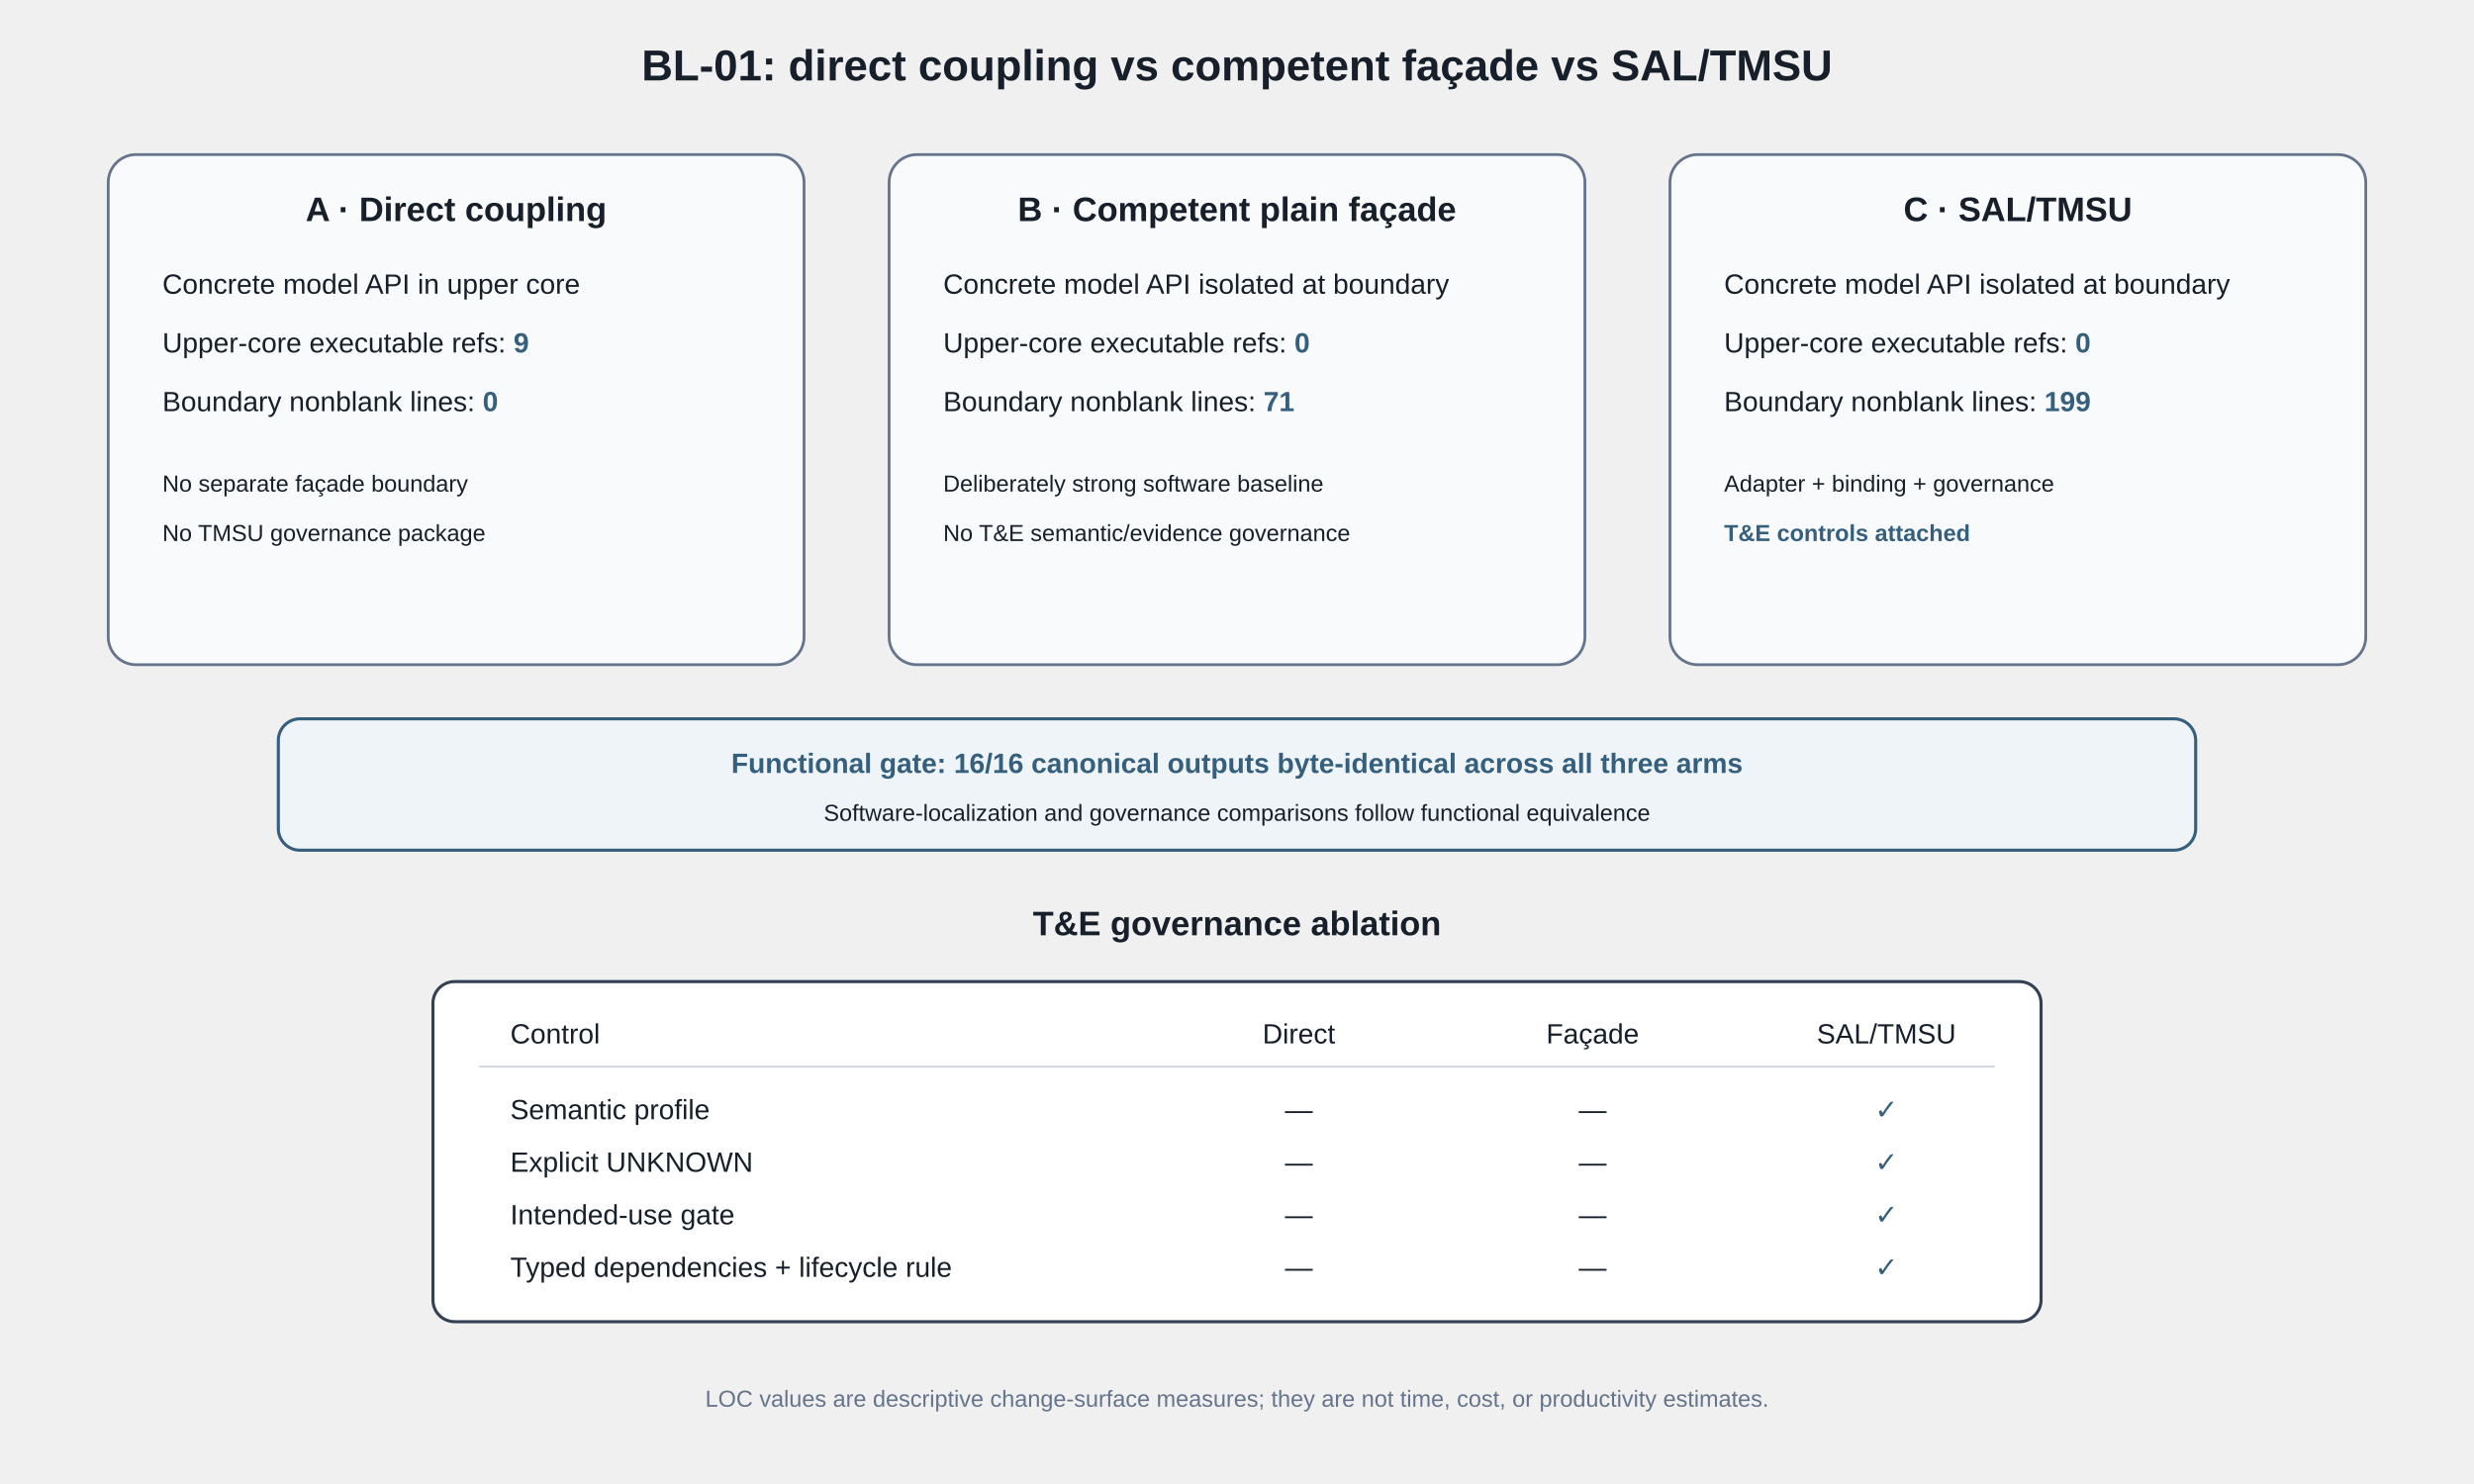
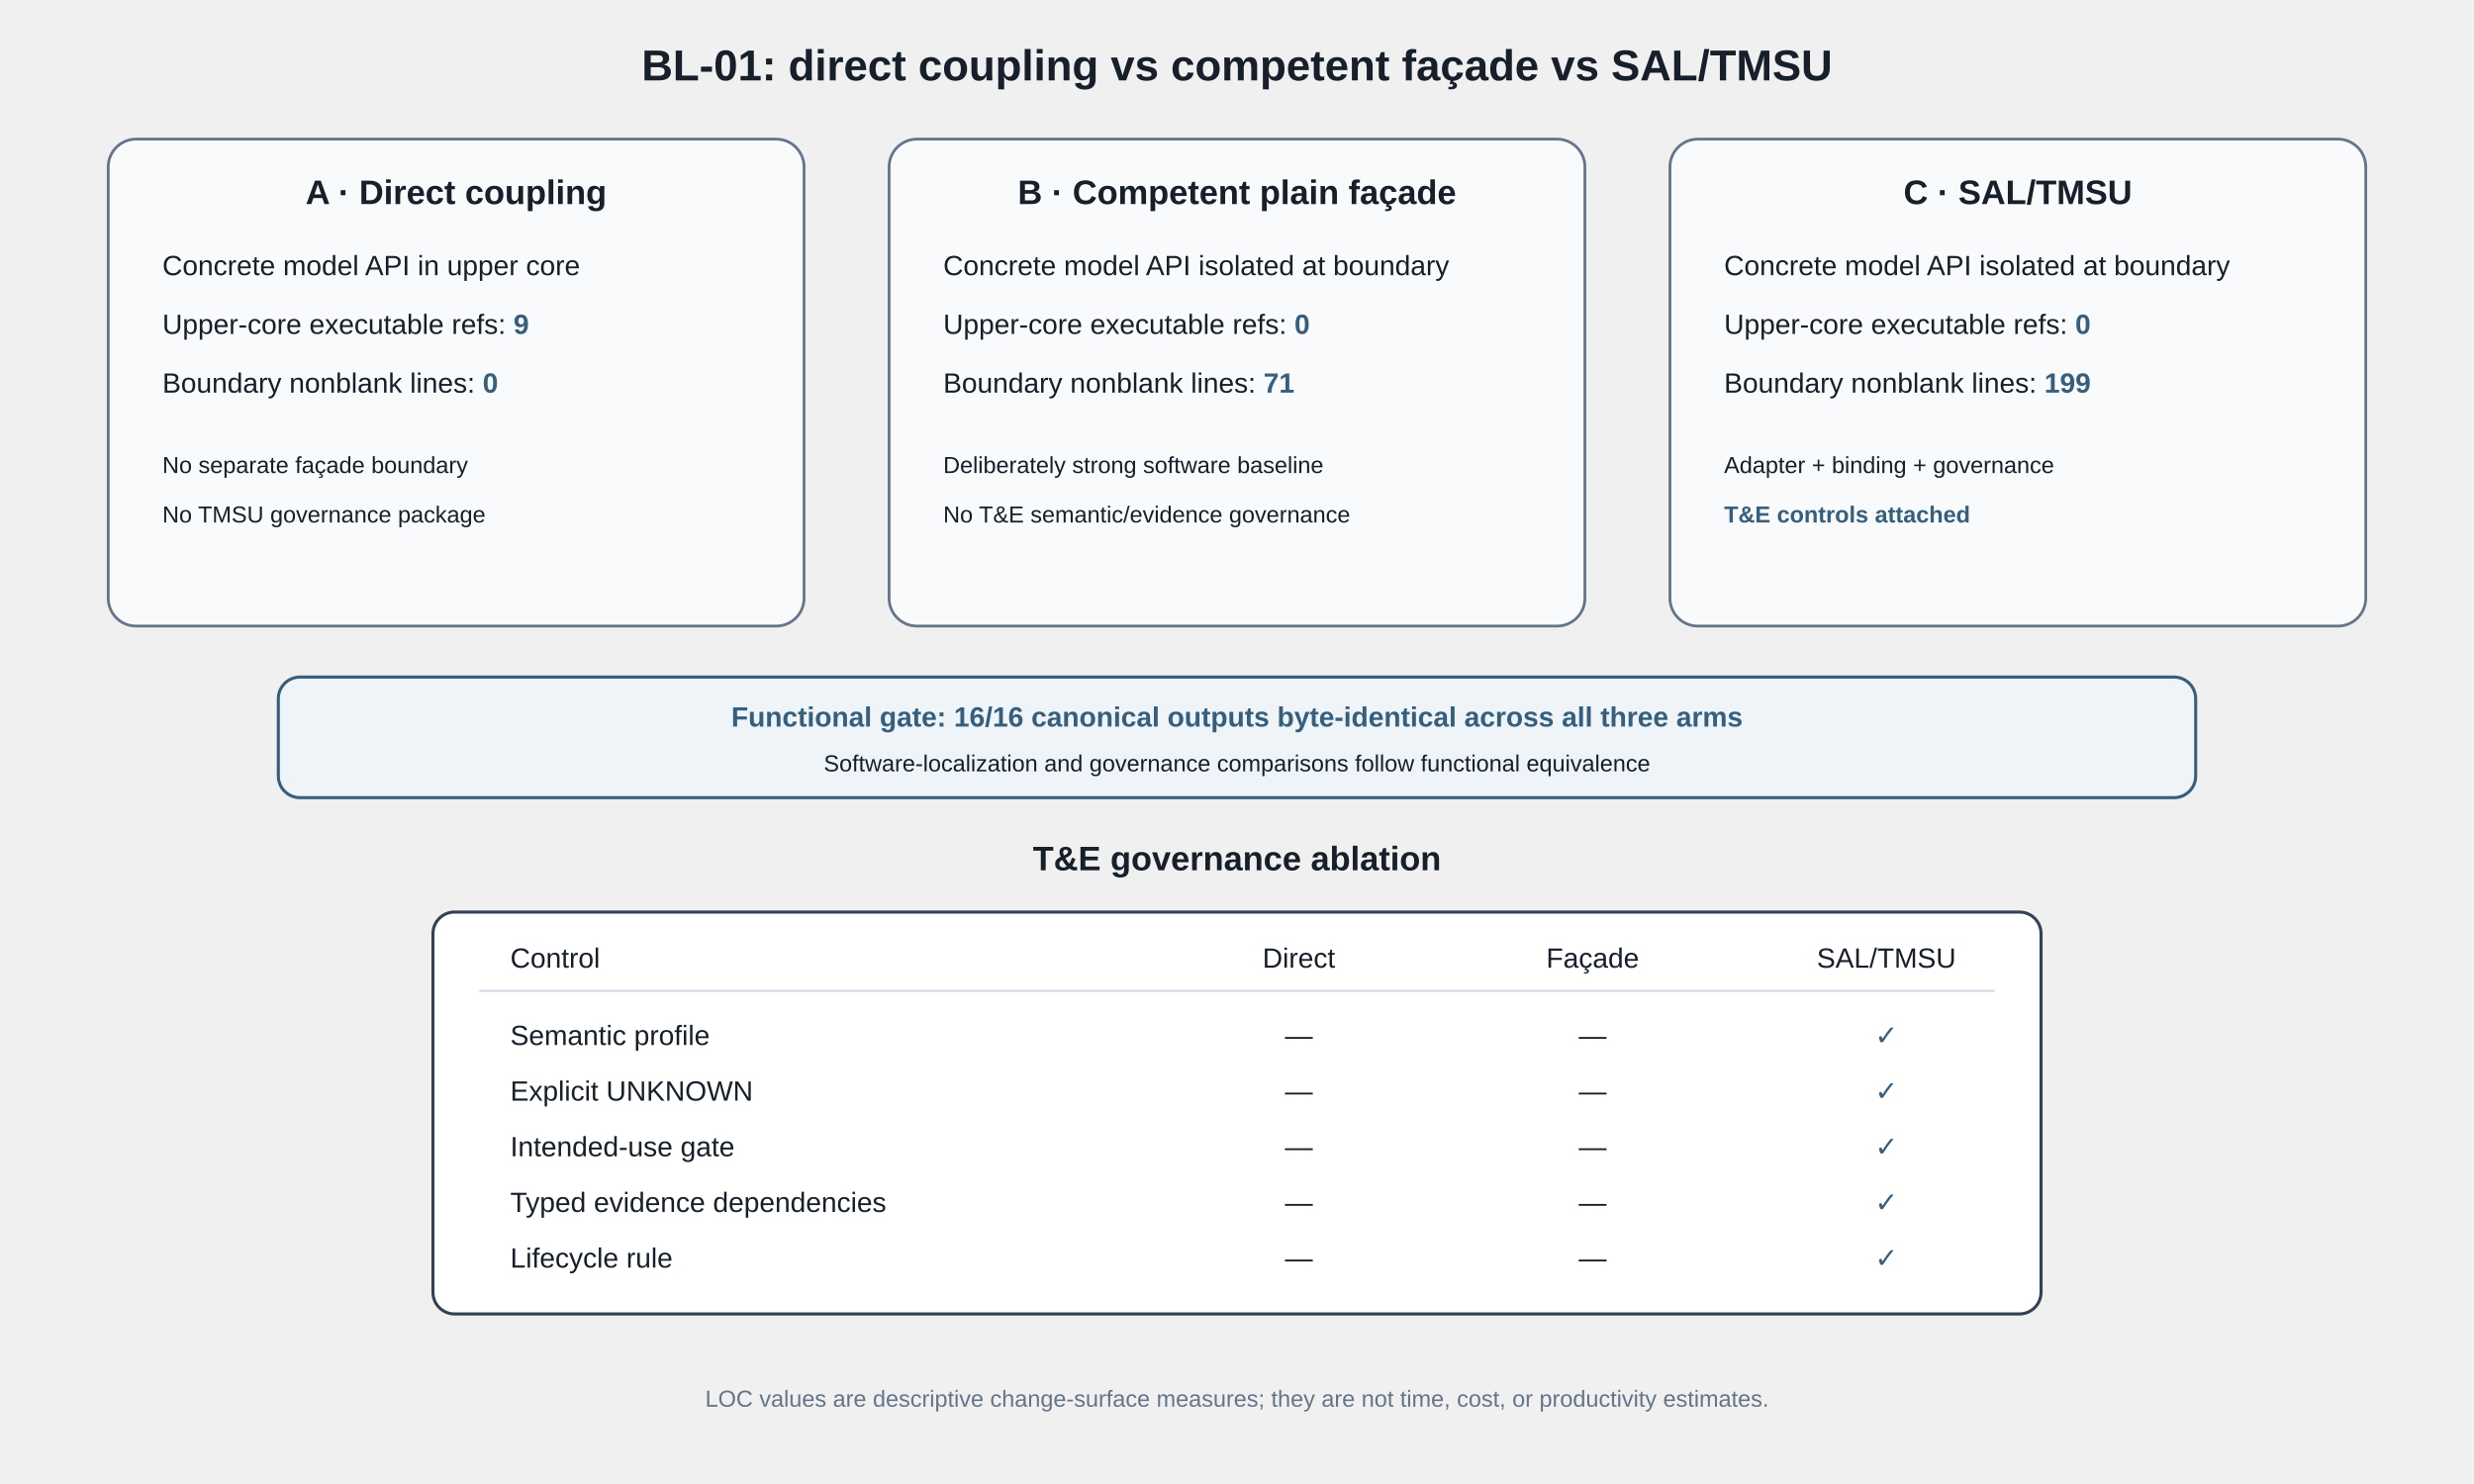
<svg xmlns="http://www.w3.org/2000/svg" width="1600" height="960" viewBox="0 0 1600 960" role="img" aria-labelledby="title desc">
  <defs>
    <style>text{font-family:Arial,Helvetica,sans-serif;fill:#17202a}.title{font-size:28px;font-weight:700}.head{font-size:22px;font-weight:700}.body{font-size:18px}.small{font-size:15px}.box{fill:#ffffff;stroke:#334155;stroke-width:2}.soft{fill:#f8fafc;stroke:#64748b;stroke-width:1.8}.accent{fill:#eef4f8;stroke:#355f7c;stroke-width:2}.strong{font-weight:700;fill:#355f7c}.muted{fill:#64748b}.rule{stroke:#cbd5e1;stroke-width:1.2}</style>
  </defs>
  <text x="800" y="52" text-anchor="middle" class="title">BL-01: direct coupling vs competent façade vs SAL/TMSU</text>
-   <rect x="70" y="100" width="450" height="330" rx="18" class="soft" />
-   <text x="295" y="143" text-anchor="middle" class="head">A · Direct coupling</text>
-   <text x="105" y="190" class="body">Concrete model API in upper core</text>
-   <text x="105" y="228" class="body">Upper-core executable refs: <tspan class="strong">9</tspan>
+   <rect x="70" y="90" width="450" height="315" rx="18" class="soft" />
+   <text x="295" y="132" text-anchor="middle" class="head">A · Direct coupling</text>
+   <text x="105" y="178" class="body">Concrete model API in upper core</text>
+   <text x="105" y="216" class="body">Upper-core executable refs: <tspan class="strong">9</tspan>
  </text>
-   <text x="105" y="266" class="body">Boundary nonblank lines: <tspan class="strong">0</tspan>
+   <text x="105" y="254" class="body">Boundary nonblank lines: <tspan class="strong">0</tspan>
  </text>
-   <text x="105" y="318" class="small">No separate façade boundary</text>
-   <text x="105" y="350" class="small">No TMSU governance package</text>
-   <rect x="575" y="100" width="450" height="330" rx="18" class="soft" />
-   <text x="800" y="143" text-anchor="middle" class="head">B · Competent plain façade</text>
-   <text x="610" y="190" class="body">Concrete model API isolated at boundary</text>
-   <text x="610" y="228" class="body">Upper-core executable refs: <tspan class="strong">0</tspan>
+   <text x="105" y="306" class="small">No separate façade boundary</text>
+   <text x="105" y="338" class="small">No TMSU governance package</text>
+   <rect x="575" y="90" width="450" height="315" rx="18" class="soft" />
+   <text x="800" y="132" text-anchor="middle" class="head">B · Competent plain façade</text>
+   <text x="610" y="178" class="body">Concrete model API isolated at boundary</text>
+   <text x="610" y="216" class="body">Upper-core executable refs: <tspan class="strong">0</tspan>
  </text>
-   <text x="610" y="266" class="body">Boundary nonblank lines: <tspan class="strong">71</tspan>
+   <text x="610" y="254" class="body">Boundary nonblank lines: <tspan class="strong">71</tspan>
  </text>
-   <text x="610" y="318" class="small">Deliberately strong software baseline</text>
-   <text x="610" y="350" class="small">No T&amp;E semantic/evidence governance</text>
-   <rect x="1080" y="100" width="450" height="330" rx="18" class="soft" />
-   <text x="1305" y="143" text-anchor="middle" class="head">C · SAL/TMSU</text>
-   <text x="1115" y="190" class="body">Concrete model API isolated at boundary</text>
-   <text x="1115" y="228" class="body">Upper-core executable refs: <tspan class="strong">0</tspan>
+   <text x="610" y="306" class="small">Deliberately strong software baseline</text>
+   <text x="610" y="338" class="small">No T&amp;E semantic/evidence governance</text>
+   <rect x="1080" y="90" width="450" height="315" rx="18" class="soft" />
+   <text x="1305" y="132" text-anchor="middle" class="head">C · SAL/TMSU</text>
+   <text x="1115" y="178" class="body">Concrete model API isolated at boundary</text>
+   <text x="1115" y="216" class="body">Upper-core executable refs: <tspan class="strong">0</tspan>
  </text>
-   <text x="1115" y="266" class="body">Boundary nonblank lines: <tspan class="strong">199</tspan>
+   <text x="1115" y="254" class="body">Boundary nonblank lines: <tspan class="strong">199</tspan>
  </text>
-   <text x="1115" y="318" class="small">Adapter + binding + governance</text>
-   <text x="1115" y="350" class="small strong">T&amp;E controls attached</text>
-   <rect x="180" y="465" width="1240" height="85" rx="14" class="accent" />
-   <text x="800" y="500" text-anchor="middle" class="body strong">Functional gate: 16/16 canonical outputs byte-identical across all three arms</text>
-   <text x="800" y="531" text-anchor="middle" class="small">Software-localization and governance comparisons follow functional equivalence</text>
-   <text x="800" y="605" text-anchor="middle" class="head">T&amp;E governance ablation</text>
-   <rect x="280" y="635" width="1040" height="220" rx="14" class="box" />
-   <text x="330" y="675" class="body">Control</text>
-   <text x="840" y="675" text-anchor="middle" class="body">Direct</text>
-   <text x="1030" y="675" text-anchor="middle" class="body">Façade</text>
-   <text x="1220" y="675" text-anchor="middle" class="body">SAL/TMSU</text>
-   <line x1="310" y1="690" x2="1290" y2="690" class="rule" />
-   <text x="330" y="724" class="body">Semantic profile</text>
-   <text x="840" y="724" text-anchor="middle" class="body">—</text>
-   <text x="1030" y="724" text-anchor="middle" class="body">—</text>
-   <text x="1220" y="724" text-anchor="middle" class="body strong">✓</text>
-   <text x="330" y="758" class="body">Explicit UNKNOWN</text>
-   <text x="840" y="758" text-anchor="middle" class="body">—</text>
-   <text x="1030" y="758" text-anchor="middle" class="body">—</text>
-   <text x="1220" y="758" text-anchor="middle" class="body strong">✓</text>
-   <text x="330" y="792" class="body">Intended-use gate</text>
-   <text x="840" y="792" text-anchor="middle" class="body">—</text>
-   <text x="1030" y="792" text-anchor="middle" class="body">—</text>
-   <text x="1220" y="792" text-anchor="middle" class="body strong">✓</text>
-   <text x="330" y="826" class="body">Typed dependencies + lifecycle rule</text>
-   <text x="840" y="826" text-anchor="middle" class="body">—</text>
-   <text x="1030" y="826" text-anchor="middle" class="body">—</text>
-   <text x="1220" y="826" text-anchor="middle" class="body strong">✓</text>
+   <text x="1115" y="306" class="small">Adapter + binding + governance</text>
+   <text x="1115" y="338" class="small strong">T&amp;E controls attached</text>
+   <rect x="180" y="438" width="1240" height="78" rx="14" class="accent" />
+   <text x="800" y="470" text-anchor="middle" class="body strong">Functional gate: 16/16 canonical outputs byte-identical across all three arms</text>
+   <text x="800" y="499" text-anchor="middle" class="small">Software-localization and governance comparisons follow functional equivalence</text>
+   <text x="800" y="563" text-anchor="middle" class="head">T&amp;E governance ablation</text>
+   <rect x="280" y="590" width="1040" height="260" rx="14" class="box" />
+   <text x="330" y="626" class="body">Control</text>
+   <text x="840" y="626" text-anchor="middle" class="body">Direct</text>
+   <text x="1030" y="626" text-anchor="middle" class="body">Façade</text>
+   <text x="1220" y="626" text-anchor="middle" class="body">SAL/TMSU</text>
+   <line x1="310" y1="641" x2="1290" y2="641" class="rule" />
+   <text x="330" y="676" class="body">Semantic profile</text>
+   <text x="840" y="676" text-anchor="middle" class="body">—</text>
+   <text x="1030" y="676" text-anchor="middle" class="body">—</text>
+   <text x="1220" y="676" text-anchor="middle" class="body strong">✓</text>
+   <text x="330" y="712" class="body">Explicit UNKNOWN</text>
+   <text x="840" y="712" text-anchor="middle" class="body">—</text>
+   <text x="1030" y="712" text-anchor="middle" class="body">—</text>
+   <text x="1220" y="712" text-anchor="middle" class="body strong">✓</text>
+   <text x="330" y="748" class="body">Intended-use gate</text>
+   <text x="840" y="748" text-anchor="middle" class="body">—</text>
+   <text x="1030" y="748" text-anchor="middle" class="body">—</text>
+   <text x="1220" y="748" text-anchor="middle" class="body strong">✓</text>
+   <text x="330" y="784" class="body">Typed evidence dependencies</text>
+   <text x="840" y="784" text-anchor="middle" class="body">—</text>
+   <text x="1030" y="784" text-anchor="middle" class="body">—</text>
+   <text x="1220" y="784" text-anchor="middle" class="body strong">✓</text>
+   <text x="330" y="820" class="body">Lifecycle rule</text>
+   <text x="840" y="820" text-anchor="middle" class="body">—</text>
+   <text x="1030" y="820" text-anchor="middle" class="body">—</text>
+   <text x="1220" y="820" text-anchor="middle" class="body strong">✓</text>
  <text x="800" y="910" text-anchor="middle" class="small muted">LOC values are descriptive change-surface measures; they are not time, cost, or productivity estimates.</text>
</svg>
